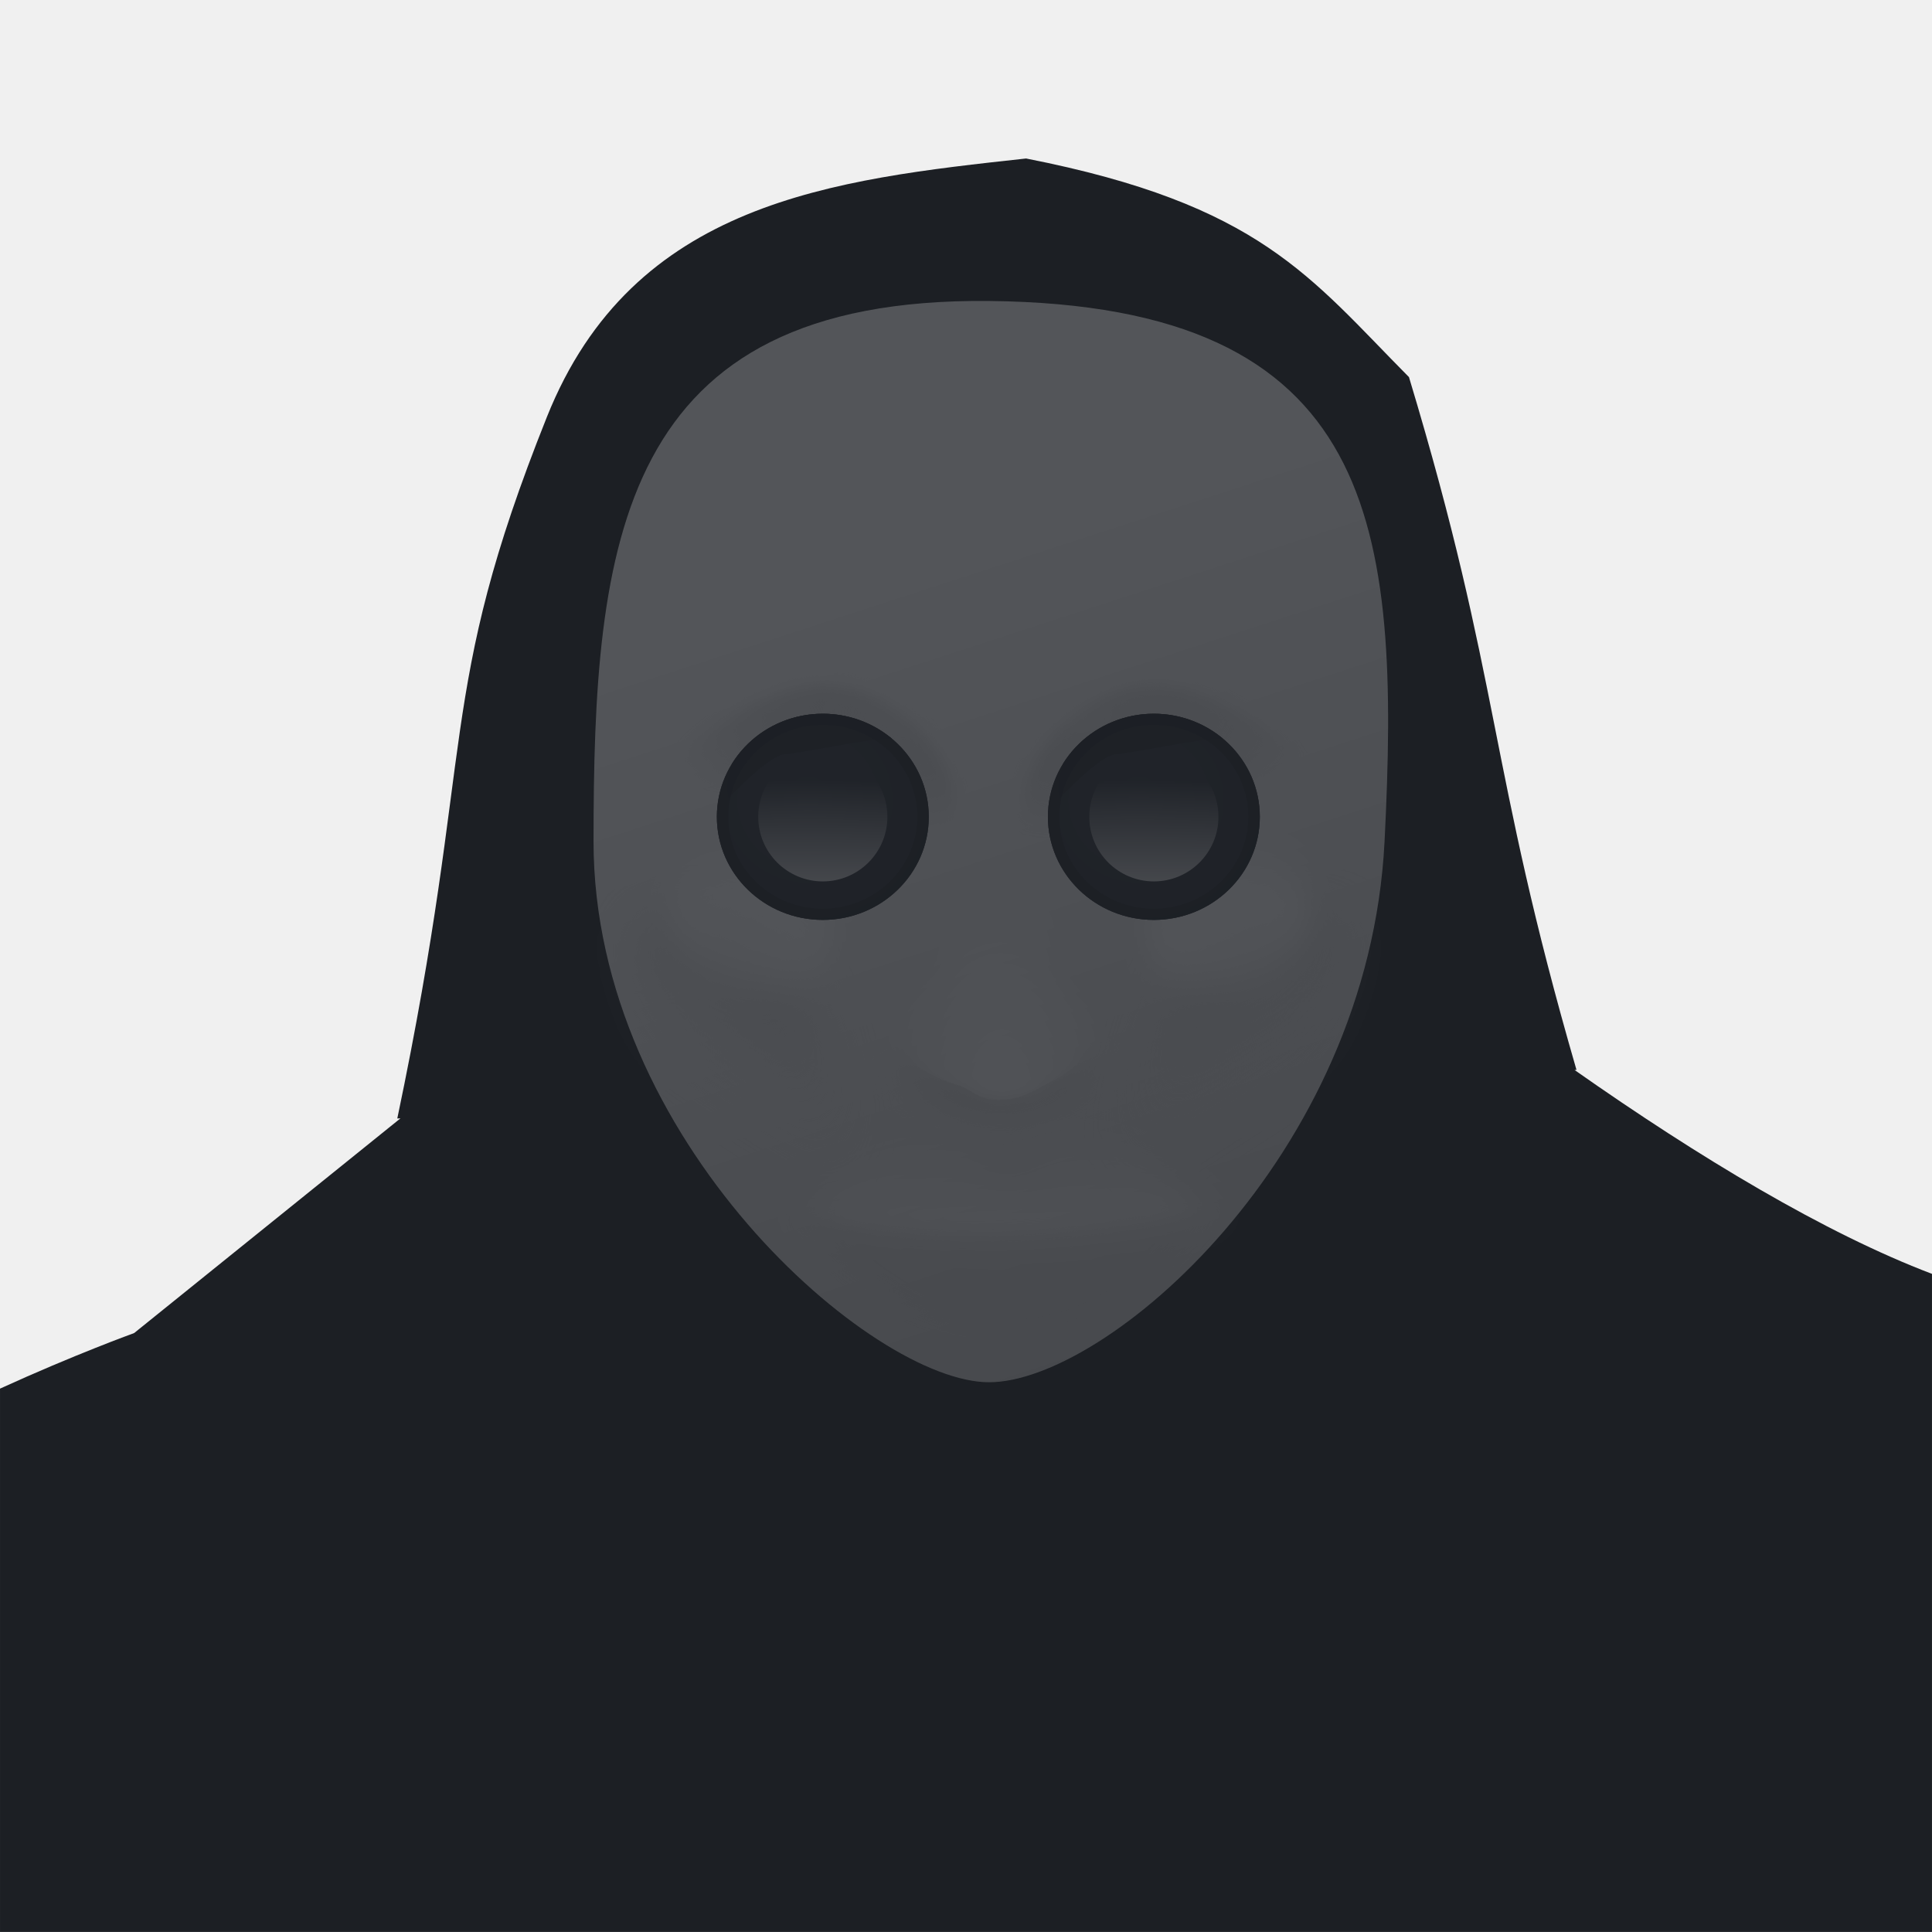
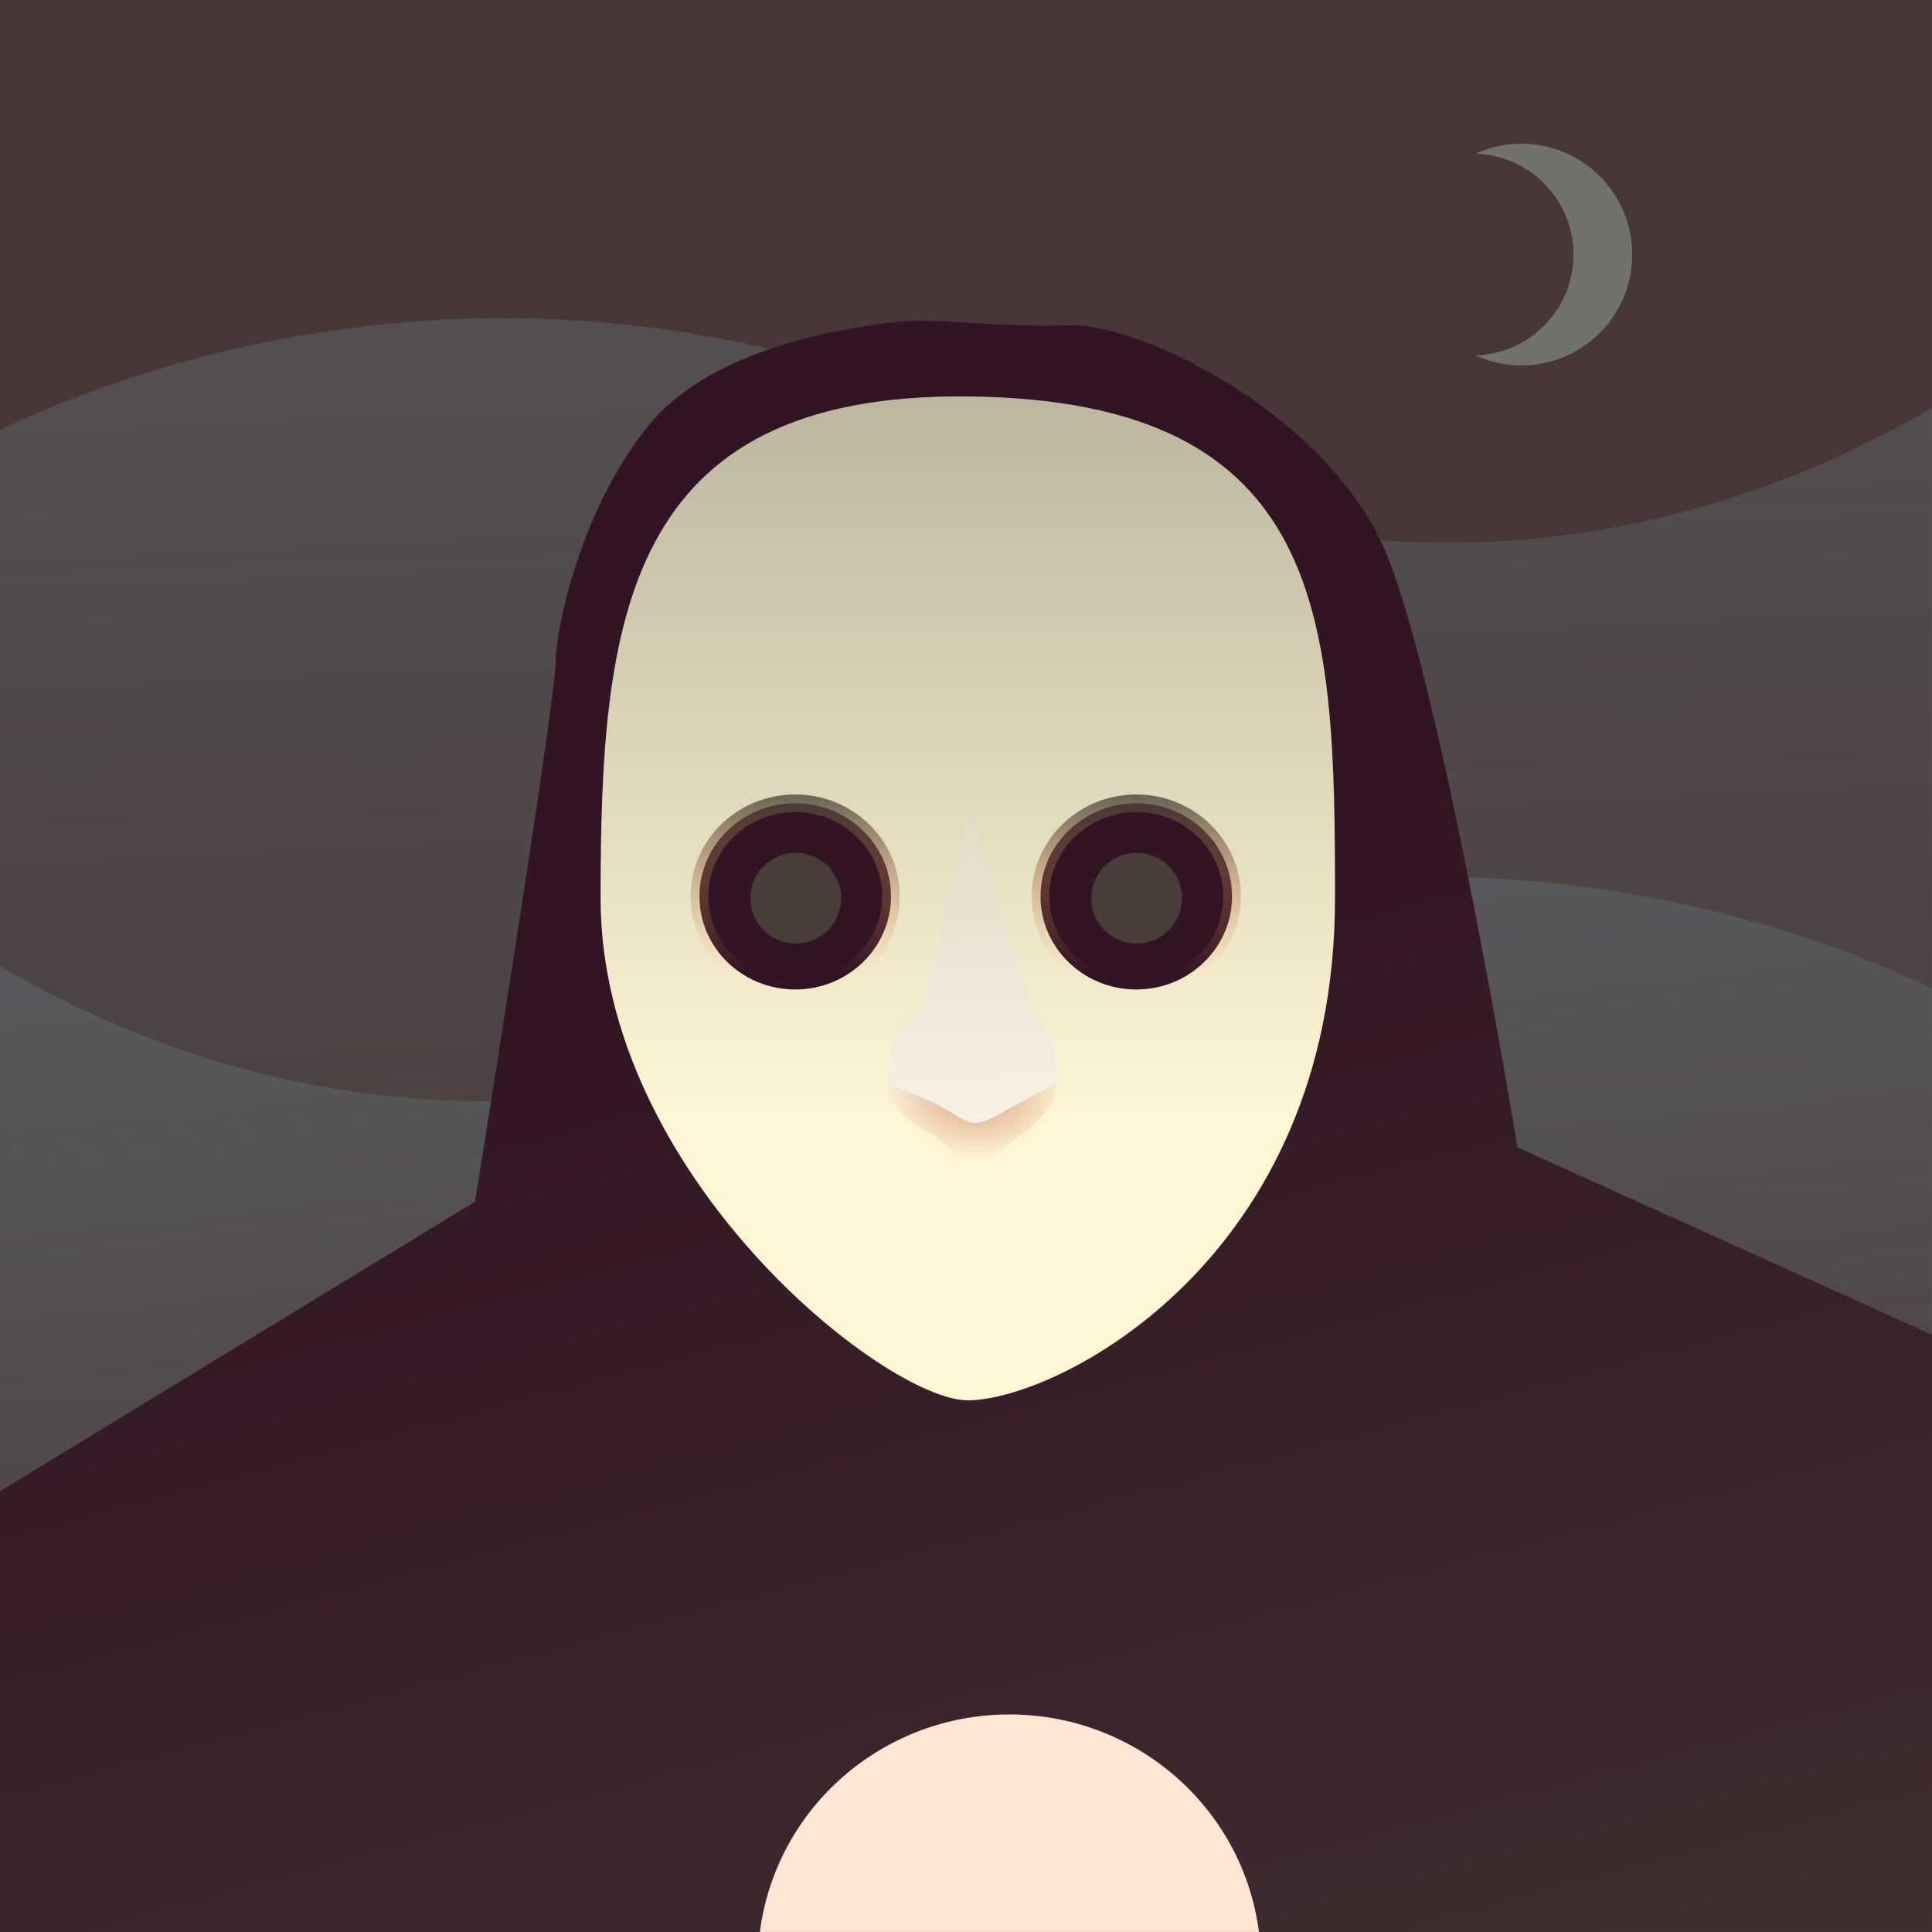
<svg xmlns="http://www.w3.org/2000/svg" xmlns:xlink="http://www.w3.org/1999/xlink" width="128" height="128" viewBox="0 0 33.867 33.867" version="1.1" id="svg5876">
  <defs id="defs5873">
-     <linearGradient id="linearGradient12704">
-       <stop style="stop-color:#ffffff;stop-opacity:1;" offset="0" id="stop12700" />
-       <stop style="stop-color:#ffffff;stop-opacity:0;" offset="1" id="stop12702" />
+     <linearGradient xlink:href="#linearGradient3498" id="linearGradient3500" x1="36.373" y1="11.435" x2="38.222" y2="58.666" gradientUnits="userSpaceOnUse" />
+     <linearGradient id="linearGradient3498">
+       <stop style="stop-color:#6f8a91;stop-opacity:1;" offset="0" id="stop3494" />
+       <stop style="stop-color:#6f8a91;stop-opacity:0;" offset="1" id="stop3496" />
    </linearGradient>
-     <linearGradient xlink:href="#linearGradient15255" id="linearGradient1005" gradientUnits="userSpaceOnUse" x1="367.495" y1="159.109" x2="371.397" y2="171.091" />
-     <linearGradient id="linearGradient15255">
-       <stop style="stop-color:#ffffff;stop-opacity:1" offset="0" id="stop15251" />
-       <stop style="stop-color:#cccccc;stop-opacity:1" offset="1" id="stop15253" />
+     <linearGradient xlink:href="#linearGradient3498" id="linearGradient3492" x1="40.233" y1="30.795" x2="44.519" y2="68.955" gradientUnits="userSpaceOnUse" />
+     <linearGradient xlink:href="#linearGradient1781" id="linearGradient1759" gradientUnits="userSpaceOnUse" gradientTransform="matrix(0.561342,0,0,0.561342,-748.568,-314.8435)" x1="1376.476" y1="621.852" x2="1409.05" y2="743.591" />
+     <linearGradient id="linearGradient1781">
+       <stop style="stop-color:#321524;stop-opacity:1;" offset="0" id="stop1777" />
+       <stop style="stop-color:#483e37;stop-opacity:1" offset="1" id="stop1779" />
    </linearGradient>
-     <radialGradient xlink:href="#linearGradient20280" id="radialGradient1007" gradientUnits="userSpaceOnUse" gradientTransform="matrix(1.617622,-0.04901776,0.02294782,0.7572945,-230.9332,57.47201)" cx="368.04" cy="160.882" fx="368.04" fy="160.882" r="1.988" />
-     <linearGradient id="linearGradient20280">
-       <stop style="stop-color:#e6e6e6;stop-opacity:1" offset="0" id="stop20276" />
-       <stop style="stop-color:#b3b3b3;stop-opacity:0;" offset="1" id="stop20278" />
+     <linearGradient xlink:href="#linearGradient1836" id="linearGradient1761" gradientUnits="userSpaceOnUse" x1="371.202" y1="166.685" x2="371.202" y2="152.775" />
+     <linearGradient id="linearGradient1836">
+       <stop style="stop-color:#fff6d5;stop-opacity:1;" offset="0" id="stop1832" />
+       <stop style="stop-color:#aca793;stop-opacity:1" offset="1" id="stop1834" />
    </linearGradient>
-     <filter style="color-interpolation-filters:sRGB" id="filter20284" x="-0.05" y="-0.064" width="1.099" height="1.129">
-       <feGaussianBlur stdDeviation="0.082" id="feGaussianBlur20286" />
-     </filter>
-     <linearGradient xlink:href="#linearGradient28925" id="linearGradient1009" gradientUnits="userSpaceOnUse" gradientTransform="translate(-1.114626,-0.7241253)" x1="366.927" y1="165.56" x2="365.754" y2="167.382" />
-     <linearGradient id="linearGradient28925">
-       <stop style="stop-color:#bfbfbf;stop-opacity:1;" offset="0" id="stop28921" />
-       <stop style="stop-color:#ececec;stop-opacity:0;" offset="1" id="stop28923" />
+     <linearGradient xlink:href="#linearGradient3476" id="linearGradient1763" gradientUnits="userSpaceOnUse" gradientTransform="matrix(0.9975277,0,0,1.058889,0.9052261,-9.522821)" x1="366.451" y1="160.921" x2="366.386" y2="164.251" />
+     <linearGradient id="linearGradient3476">
+       <stop style="stop-color:#152d32;stop-opacity:1" offset="0" id="stop3472" />
+       <stop style="stop-color:#ff9955;stop-opacity:0;" offset="1" id="stop3474" />
    </linearGradient>
-     <filter style="color-interpolation-filters:sRGB" id="filter28929" x="-0.297" y="-0.223" width="1.594" height="1.445">
-       <feGaussianBlur stdDeviation="0.366" id="feGaussianBlur28931" />
-     </filter>
-     <filter style="color-interpolation-filters:sRGB" id="filter26212" x="-0.246" y="-0.344" width="1.493" height="1.689">
-       <feGaussianBlur stdDeviation="0.253" id="feGaussianBlur26214" />
-     </filter>
-     <radialGradient xlink:href="#linearGradient20280" id="radialGradient33246" gradientUnits="userSpaceOnUse" gradientTransform="matrix(1.617622,-0.04901776,0.02294782,0.7572945,-230.9332,57.47201)" cx="368.04" cy="160.882" fx="368.04" fy="160.882" r="1.988" />
-     <radialGradient xlink:href="#linearGradient28937" id="radialGradient1011" gradientUnits="userSpaceOnUse" gradientTransform="matrix(1.377835,-0.0109324,0.00893698,0.7602515,-141.088,44.64589)" cx="369.123" cy="165.677" fx="369.123" fy="165.677" r="1.383" />
-     <linearGradient id="linearGradient28937">
-       <stop style="stop-color:#b3b3b3;stop-opacity:1" offset="0" id="stop28933" />
-       <stop style="stop-color:#e6e6e6;stop-opacity:0;" offset="1" id="stop28935" />
+     <linearGradient xlink:href="#linearGradient1848" id="linearGradient1765" gradientUnits="userSpaceOnUse" gradientTransform="translate(0,-0.5291667)" x1="369.065" y1="169.164" x2="368.948" y2="162.755" />
+     <linearGradient id="linearGradient1848">
+       <stop style="stop-color:#fffaf1;stop-opacity:1;" offset="0" id="stop1844" />
+       <stop style="stop-color:#e5dcc9;stop-opacity:1;" offset="1" id="stop1846" />
    </linearGradient>
-     <linearGradient id="linearGradient21601">
-       <stop style="stop-color:#b3b3b3;stop-opacity:1" offset="0" id="stop21597" />
-       <stop style="stop-color:#666666;stop-opacity:1;" offset="1" id="stop21599" />
+     <radialGradient xlink:href="#linearGradient11130" id="radialGradient1767" gradientUnits="userSpaceOnUse" gradientTransform="matrix(1.102202,0.01273721,-0.00805201,0.6967727,-36.37135,46.01766)" cx="368.956" cy="165.988" fx="368.956" fy="165.988" r="1.313" />
+     <linearGradient id="linearGradient11130">
+       <stop style="stop-color:#deaa87;stop-opacity:1;" offset="0" id="stop11126" />
+       <stop style="stop-color:#deaa87;stop-opacity:0;" offset="1" id="stop11128" />
    </linearGradient>
-     <radialGradient xlink:href="#linearGradient21601" id="radialGradient33314" gradientUnits="userSpaceOnUse" gradientTransform="matrix(1.410542,0,0,1.291512,-150.2817,-47.22015)" cx="366.387" cy="162.517" fx="366.387" fy="162.517" r="1.485" />
-     <radialGradient xlink:href="#linearGradient16359" id="radialGradient1017" gradientUnits="userSpaceOnUse" gradientTransform="matrix(0.9387534,-0.01749771,0.03492322,1.873633,16.81008,-137.3523)" cx="369.013" cy="165.813" fx="369.013" fy="165.813" r="1.606" />
-     <linearGradient id="linearGradient16359">
-       <stop style="stop-color:#ffffff;stop-opacity:1;" offset="0" id="stop16355" />
-       <stop style="stop-color:#ffffff;stop-opacity:0;" offset="1" id="stop16357" />
+     <linearGradient xlink:href="#linearGradient3482" id="linearGradient1769" gradientUnits="userSpaceOnUse" gradientTransform="matrix(0.9975277,0,0,1.058889,6.180264,-9.522821)" x1="366.451" y1="160.921" x2="366.386" y2="164.251" />
+     <linearGradient id="linearGradient3482">
+       <stop style="stop-color:#152832;stop-opacity:1" offset="0" id="stop3478" />
+       <stop style="stop-color:#ff9955;stop-opacity:0;" offset="1" id="stop3480" />
    </linearGradient>
-     <filter style="color-interpolation-filters:sRGB" id="filter21174" x="-0.1" y="-0.046" width="1.199" height="1.093">
-       <feGaussianBlur stdDeviation="0.102" id="feGaussianBlur21176" />
-     </filter>
-     <linearGradient xlink:href="#linearGradient16359" id="linearGradient1019" gradientUnits="userSpaceOnUse" x1="369.057" y1="168.432" x2="369.014" y2="167.406" />
-     <filter style="color-interpolation-filters:sRGB" id="filter18845" x="-0.125" y="-0.269" width="1.251" height="1.538">
-       <feGaussianBlur stdDeviation="0.126" id="feGaussianBlur18843" />
-     </filter>
-     <filter style="color-interpolation-filters:sRGB" id="filter18770" x="-0.058" y="-0.144" width="1.117" height="1.288">
-       <feGaussianBlur stdDeviation="0.059" id="feGaussianBlur18772" />
-     </filter>
-     <linearGradient xlink:href="#linearGradient28925" id="linearGradient7322" gradientUnits="userSpaceOnUse" gradientTransform="translate(-1.114626,-0.7241253)" x1="366.927" y1="165.56" x2="365.754" y2="167.382" />
-     <linearGradient xlink:href="#linearGradient12704" id="linearGradient12706" x1="371.599" y1="163.975" x2="371.599" y2="162.505" gradientUnits="userSpaceOnUse" gradientTransform="matrix(1.25,0,0,1.25,-92.72941,-40.72204)" />
  </defs>
  <g id="layer1">
    <g id="g7418" transform="matrix(1.245667,0,0,1.245667,-116.0063,-108.0592)" style="stroke-width:0.803">
-       <path id="path4189" style="display:inline;fill:#1c1f24;stroke:none;stroke-width:0.85" class="UnoptimicedTransforms" d="M 418.683 115.114 C 409.142 116.158 399.251 117.228 394.988 127.897 C 389.473 141.704 391.494 143.989 387.593 162.577 L 387.749 162.571 L 374.582 173.186 C 374.582 173.186 371.643 174.248 367.951 175.933 L 367.951 202.796 L 463.469 202.796 L 463.469 170.259 C 458.192 168.256 451.949 164.5 445.797 160.179 L 445.893 160.175 C 441.479 144.942 442.207 141.156 437.611 125.923 C 432.708 120.978 430.263 117.389 418.683 115.115 L 418.683 115.114 z " transform="matrix(0.284633,0,0,0.284633,-11.60306,56.21305)" />
-       <g id="g4247" style="display:inline;opacity:0.246;mix-blend-mode:normal;stroke-width:0.803" transform="matrix(1.111582,0,0,1.111582,-302.9309,-82.86734)">
-         <g id="g4245" transform="matrix(0.8816592,0,0,0.8816592,43.64677,19.31833)" style="stroke-width:0.803">
-           <path id="path4191" style="opacity:1;fill:url(#linearGradient1005);fill-opacity:1;stroke-width:0.112;stop-color:#000000" d="m 374.502,163.244 c -0.229,4.534 -4.002,7.763 -5.679,7.763 -1.677,0 -5.679,-3.475 -5.679,-7.763 0,-4.287 0.349,-7.817 5.679,-7.763 5.59,0.057 5.908,3.229 5.679,7.763 z" />
-           <g id="g4199" transform="translate(-0.04227218)" style="stroke-width:0.803">
-             <path style="opacity:1;fill:url(#radialGradient1007);fill-opacity:1;stroke:none;stroke-width:0.218;filter:url(#filter20284)" d="m 365.169,161.808 c 0,0 0.967,-0.897 1.863,-0.858 0.896,0.039 1.609,0.91 1.589,1.494 -0.019,0.585 -0.022,1.316 -0.1,1.55 -0.078,0.234 -0.94,-1.132 -1.563,-1.521 -0.619,-0.387 -2.312,-0.372 -2.312,-0.372 z" id="path4193" transform="matrix(1.138318,0,0,1.138318,-51.23976,-22.20489)" />
-             <path style="opacity:1;mix-blend-mode:normal;fill:url(#linearGradient7322);fill-opacity:1;stroke:none;stroke-width:0.218;filter:url(#filter28929)" d="m 363.842,164.49 c 0,0 1.905,-0.634 2.644,1.926 0.739,2.561 -0.04,1.711 -0.132,1.896 -0.092,0.185 -1.931,0.151 -2.512,-3.822 z" id="path4195" />
-             <ellipse style="opacity:0.706;mix-blend-mode:normal;fill:#ffffff;stroke-width:0.218;filter:url(#filter26212)" id="ellipse4197" cx="395.786" cy="65.162" rx="1.231" ry="0.881" transform="rotate(15,3.602262,-0.4742467)" />
+       <g id="g1749" transform="matrix(0.4013913,0,0,0.4013913,93.12784,86.74802)">
+         <rect style="fill:#483737;fill-opacity:1;stroke-width:0.251" id="rect1719" width="67.733" height="67.733" x="2.220446e-16" y="0" />
+         <path id="path1721" style="opacity:0.291;fill:url(#linearGradient3500);fill-opacity:1;stroke-width:0.265" d="M 17.775,11.158 C 8.978,11.129 2.386,13.915 0,15.087 v 38.359 h 67.733 v -39.144 c -5.855,3.425 -17.638,8.041 -31.665,1.193 -6.602,-3.223 -12.862,-4.319 -18.294,-4.337 z" />
+         <path id="path1723" style="opacity:0.291;fill:url(#linearGradient3492);fill-opacity:1;stroke-width:0.265" d="m 49.959,30.737 c -5.432,0.018 -11.692,1.114 -18.294,4.337 C 17.638,41.921 5.855,37.306 -4.9765625e-6,33.881 V 67.733 H 67.733 V 34.666 C 65.347,33.494 58.755,30.708 49.959,30.737 Z" />
+         <path id="path1725" style="opacity:0.29;fill:#d5fff6;fill-opacity:1;stroke-width:0.171" d="m 53.336,5.039 a 3.887,3.887 0 0 0 -1.604,0.349 3.54,3.54 0 0 1 3.433,3.538 3.54,3.54 0 0 1 -3.437,3.535 3.887,3.887 0 0 0 1.609,0.351 3.887,3.887 0 0 0 3.887,-3.886 3.887,3.887 0 0 0 -3.887,-3.887 z" />
+         <path id="path1727" style="display:inline;mix-blend-mode:normal;fill:url(#linearGradient1759);fill-opacity:1;stroke:none;stroke-width:0.809;stroke-miterlimit:4;stroke-dasharray:none;stroke-opacity:1;stop-color:#000000" d="m 32.008,11.25 c -0.199,0.005 -0.387,0.016 -0.564,0.036 -1.412,0.157 -6.167,0.779 -8.495,3.39 -2.328,2.611 -3.441,6.953 -3.474,8.57 -0.033,1.617 -2.823,18.884 -2.823,18.884 L 0,52.282 V 67.733 H 67.733 V 46.794 L 53.204,40.226 c 0,0 -2.575,-15.696 -4.539,-20.672 -1.964,-4.977 -8.69,-8.246 -11.167,-8.15 -2.167,0.084 -4.095,-0.189 -5.489,-0.153 z" />
+         <g id="g1741" style="display:inline;opacity:1;mix-blend-mode:normal" transform="matrix(2.266891,0,0,2.266891,-802.1518,-338.56)">
+           <g id="g1739">
+             <path id="path1729" style="opacity:1;fill:url(#linearGradient1761);fill-opacity:1;stroke-width:0.139;stop-color:#000000" d="m 374.502,163.244 c 0,5.614 -4.321,7.763 -5.679,7.763 -1.272,0 -5.679,-3.475 -5.679,-7.763 0,-4.287 0.349,-7.817 5.679,-7.763 5.59,0.057 5.679,3.475 5.679,7.763 z" />
+             <ellipse style="opacity:1;fill:#321524;fill-opacity:1;stroke:url(#linearGradient1763);stroke-width:0.272;stroke-miterlimit:4;stroke-dasharray:none;stroke-opacity:1;stop-color:#000000" id="ellipse1731" cx="366.154" cy="163.213" rx="1.481" ry="1.44" />
+             <path style="font-variation-settings:normal;opacity:1;vector-effect:none;fill:url(#linearGradient1765);fill-opacity:1;stroke:none;stroke-width:0.277;stroke-linecap:butt;stroke-linejoin:miter;stroke-miterlimit:4;stroke-dasharray:none;stroke-dashoffset:0;stroke-opacity:1;-inkscape-stroke:none;stop-color:#000000;stop-opacity:1" d="m 367.645,165.445 0.455,-0.542 0.745,-3.053 0.964,3.06 0.345,0.617 0.112,0.591 -1.302,0.689 -1.415,-0.619 z" id="path1733" />
+             <path style="font-variation-settings:normal;opacity:1;vector-effect:none;fill:url(#radialGradient1767);fill-opacity:1;stroke:none;stroke-width:0.277;stroke-linecap:butt;stroke-linejoin:miter;stroke-miterlimit:4;stroke-dasharray:none;stroke-dashoffset:0;stroke-opacity:1;-inkscape-stroke:none;stop-color:#000000;stop-opacity:1" d="m 367.576,166.119 c 0,0 0.35,0.115 0.73,0.29 0.226,0.105 0.463,0.311 0.643,0.307 0.178,-0.004 0.395,-0.162 0.598,-0.268 0.348,-0.181 0.655,-0.35 0.655,-0.35 l -0.051,0.277 c 0,0 -0.247,0.376 -0.547,0.556 -0.211,0.127 -0.45,0.446 -0.647,0.45 -0.2,0.004 -0.471,-0.371 -0.719,-0.505 -0.347,-0.186 -0.649,-0.521 -0.649,-0.521 z" id="path1735" />
+             <ellipse style="opacity:1;fill:#321524;fill-opacity:1;stroke:url(#linearGradient1769);stroke-width:0.272;stroke-miterlimit:4;stroke-dasharray:none;stroke-opacity:1;stop-color:#000000" id="ellipse1737" cx="371.429" cy="163.213" rx="1.481" ry="1.44" />
          </g>
-           <g id="use4201" transform="matrix(-1,0,0,1,737.6877,0)" style="stroke-width:0.803">
-             <path style="opacity:1;fill:url(#radialGradient33246);fill-opacity:1;stroke:none;stroke-width:0.218;filter:url(#filter20284)" d="m 365.169,161.808 c 0,0 0.967,-0.897 1.863,-0.858 0.896,0.039 1.609,0.91 1.589,1.494 -0.019,0.585 -0.022,1.316 -0.1,1.55 -0.078,0.234 -0.94,-1.132 -1.563,-1.521 -0.619,-0.387 -2.312,-0.372 -2.312,-0.372 z" id="path33238" transform="matrix(1.138318,0,0,1.138318,-51.23976,-22.20489)" />
-             <path style="opacity:1;mix-blend-mode:normal;fill:url(#linearGradient1009);fill-opacity:1;stroke:none;stroke-width:0.218;filter:url(#filter28929)" d="m 363.842,164.49 c 0,0 1.905,-0.634 2.644,1.926 0.739,2.561 -0.04,1.711 -0.132,1.896 -0.092,0.185 -1.931,0.151 -2.512,-3.822 z" id="path33240" />
-             <ellipse style="opacity:0.706;mix-blend-mode:normal;fill:#ffffff;stroke-width:0.218;filter:url(#filter26212)" id="ellipse33242" cx="395.786" cy="65.162" rx="1.231" ry="0.881" transform="rotate(15,3.602262,-0.4742467)" />
-           </g>
-           <path style="opacity:1;mix-blend-mode:normal;fill:url(#radialGradient1011);fill-opacity:1;stroke:none;stroke-width:0.163" d="m 367.824,166.488 c 0,0 0.237,0.16 0.549,0.252 0.2,0.059 0.298,0.217 0.585,0.215 0.322,-10e-4 0.551,-0.162 0.703,-0.236 0.288,-0.141 0.429,-0.284 0.429,-0.284 l 0.19,-0.299 c 1.134,-0.607 0.975,0.825 0.437,1.036 l -1.707,0.416 -1.86,-0.488 c -0.53,-0.189 -0.478,-0.725 0.395,-0.914 z" id="path4203" />
-           <g id="g4237" transform="matrix(1.088369,0,0,1.088369,-32.50586,-14.39435)" style="stroke-width:0.803">
-             <g id="g12673">
-               <g id="use4235" transform="matrix(-0.941406,0,0,1,715.7728,0)" style="stroke-width:0.803">
-                 <ellipse style="opacity:1;fill:url(#radialGradient33314);fill-opacity:1;stroke:none;stroke-width:0.212;stroke-miterlimit:4;stroke-dasharray:none;stroke-opacity:1;stop-color:#000000" id="ellipse33284" cx="366.319" cy="162.888" rx="1.485" ry="1.36" />
-                 <path id="path33306" style="opacity:1;fill:#4d4d4d;stroke-width:0.2" d="m 366.319,161.528 a 1.485,1.36 0 0 0 -0.968,0.329 c 0.367,-0.001 1.29,0.196 1.493,0.204 0.234,0.009 0.795,0.58 0.795,0.58 0.046,-0.14 0.003,-0.318 -0.053,-0.463 a 1.485,1.36 0 0 0 -1.267,-0.65 z" />
-                 <path id="path33310" style="opacity:0.634;fill:#000000;fill-opacity:1;stroke:none;stroke-width:0.212;stroke-miterlimit:4;stroke-dasharray:none;stroke-opacity:1;stop-color:#000000" d="m 366.319,161.528 a 1.485,1.36 0 0 0 -1.485,1.36 1.485,1.36 0 0 0 1.485,1.36 1.485,1.36 0 0 0 1.485,-1.36 1.485,1.36 0 0 0 -1.485,-1.36 z m 0,0.146 a 1.325,1.214 0 0 1 1.325,1.214 1.325,1.214 0 0 1 -1.325,1.213 1.325,1.214 0 0 1 -1.325,-1.213 1.325,1.214 0 0 1 1.325,-1.214 z" />
-                 <ellipse style="opacity:0.868;fill:#1d222b;fill-opacity:1;stroke:none;stroke-width:0.212;stroke-miterlimit:4;stroke-dasharray:none;stroke-opacity:1;stop-color:#000000" id="ellipse33308" cx="366.319" cy="162.888" rx="1.485" ry="1.36" />
-               </g>
-               <circle style="opacity:1;fill:url(#linearGradient12706);fill-opacity:1;stroke:none;stroke-width:0.398;stroke-linecap:round" id="path12505" cx="370.918" cy="162.888" r="0.852" />
-             </g>
-             <use x="0" y="0" xlink:href="#g12673" id="use12675" transform="translate(-4.367765)" />
-           </g>
-           <path id="path4239" style="opacity:0.698;fill:url(#radialGradient1017);fill-opacity:1;stroke-width:0.218;filter:url(#filter21174)" d="m 368.95,161.68 c -0.245,-4.9e-4 -0.561,0.04 -0.667,0.298 -0.062,0.25 0.011,0.507 0.006,0.76 0.04,0.757 0.121,1.518 0.061,2.275 -0.094,0.214 -0.291,0.364 -0.437,0.544 -0.195,0.123 -0.221,0.335 -0.131,0.531 0.033,0.225 0.201,0.405 0.39,0.518 0.103,0.085 0.386,0.209 0.384,0.176 0.094,0.136 0.291,0.121 0.434,0.165 0.118,-0.037 0.315,-0.048 0.391,-0.047 0.097,-0.051 0.234,-0.207 0.363,-0.283 0.149,-0.128 0.279,-0.279 0.436,-0.399 -0.079,-0.185 -0.057,-0.441 -0.206,-0.576 -0.191,-0.15 -0.278,-0.385 -0.414,-0.579 -0.011,-0.938 -0.129,-1.874 -0.107,-2.812 0.09,-0.21 0.068,-0.513 -0.213,-0.539 -0.095,-0.024 -0.194,-0.03 -0.291,-0.032 z" transform="matrix(1.217187,0,0,1,-80.13565,0)" />
-           <path id="path4241" style="opacity:0.619;mix-blend-mode:normal;fill:url(#linearGradient1019);fill-opacity:1;stroke-width:0.218;filter:url(#filter18845)" d="m 368.718,167.242 c -0.31,0.084 -0.643,0.358 -0.972,0.951 0,0 0.739,0.222 1.477,0.166 0.739,-0.055 0.942,-0.185 0.942,-0.185 0,-0.073 -0.407,-0.756 -0.977,-0.925 -0.011,0.169 -0.046,0.432 -0.154,0.59 -0.134,0.196 -0.267,-0.362 -0.316,-0.598 z" transform="matrix(2.409289,0,0,1.70947,-519.8522,-118.8217)" />
-           <path style="opacity:0.317;mix-blend-mode:normal;fill:#cccccc;fill-opacity:1;stroke-width:0.218;filter:url(#filter18770)" d="m 367.746,168.193 c 0,0 0.491,-0.135 1.23,-0.191 0.739,-0.055 1.189,0.172 1.189,0.172 0,-0.128 -1.237,-2.111 -2.419,0.018 z" id="path4243" transform="matrix(-2.409289,0,0,-1.70947,1257.99,456.0985)" />
        </g>
+         <circle style="opacity:1;fill:#483e37;stroke-width:0.326" id="circle1743" cx="27.898" cy="31.489" r="1.589" />
+         <path id="path1747" style="display:inline;opacity:1;mix-blend-mode:normal;fill:#ffe6d5;fill-opacity:1;stroke-width:1.919" d="m 35.388,60.107 a 8.821,8.736 0 0 0 -8.748,7.626 h 17.497 a 8.821,8.736 0 0 0 -8.749,-7.626 z" />
+         <circle style="opacity:1;fill:#483e37;stroke-width:0.326" id="circle3484" cx="39.85" cy="31.489" r="1.589" />
      </g>
    </g>
  </g>
</svg>
